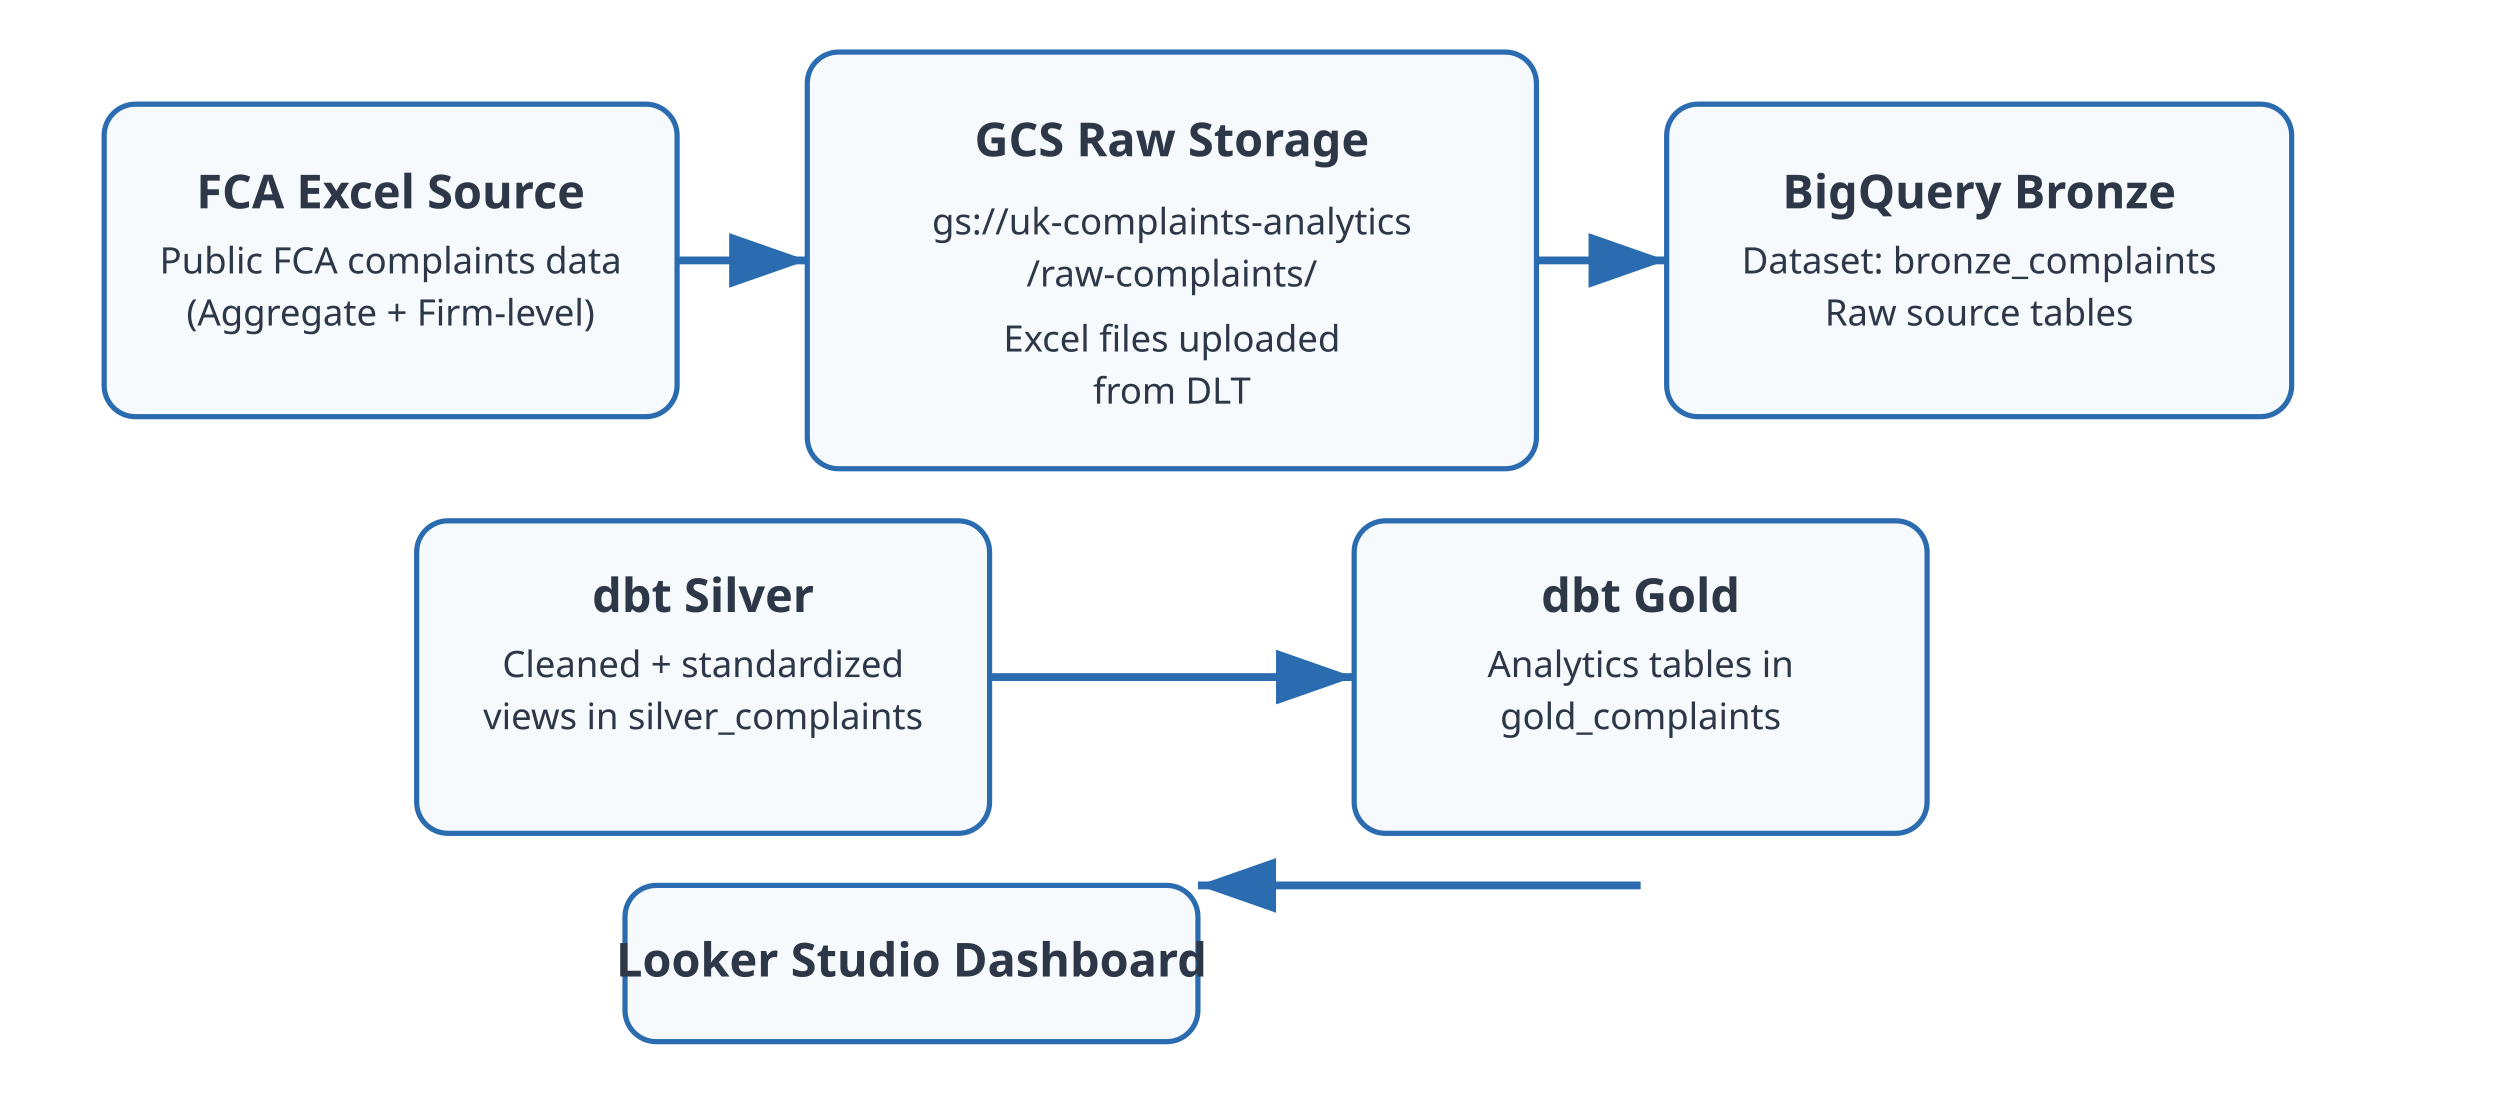
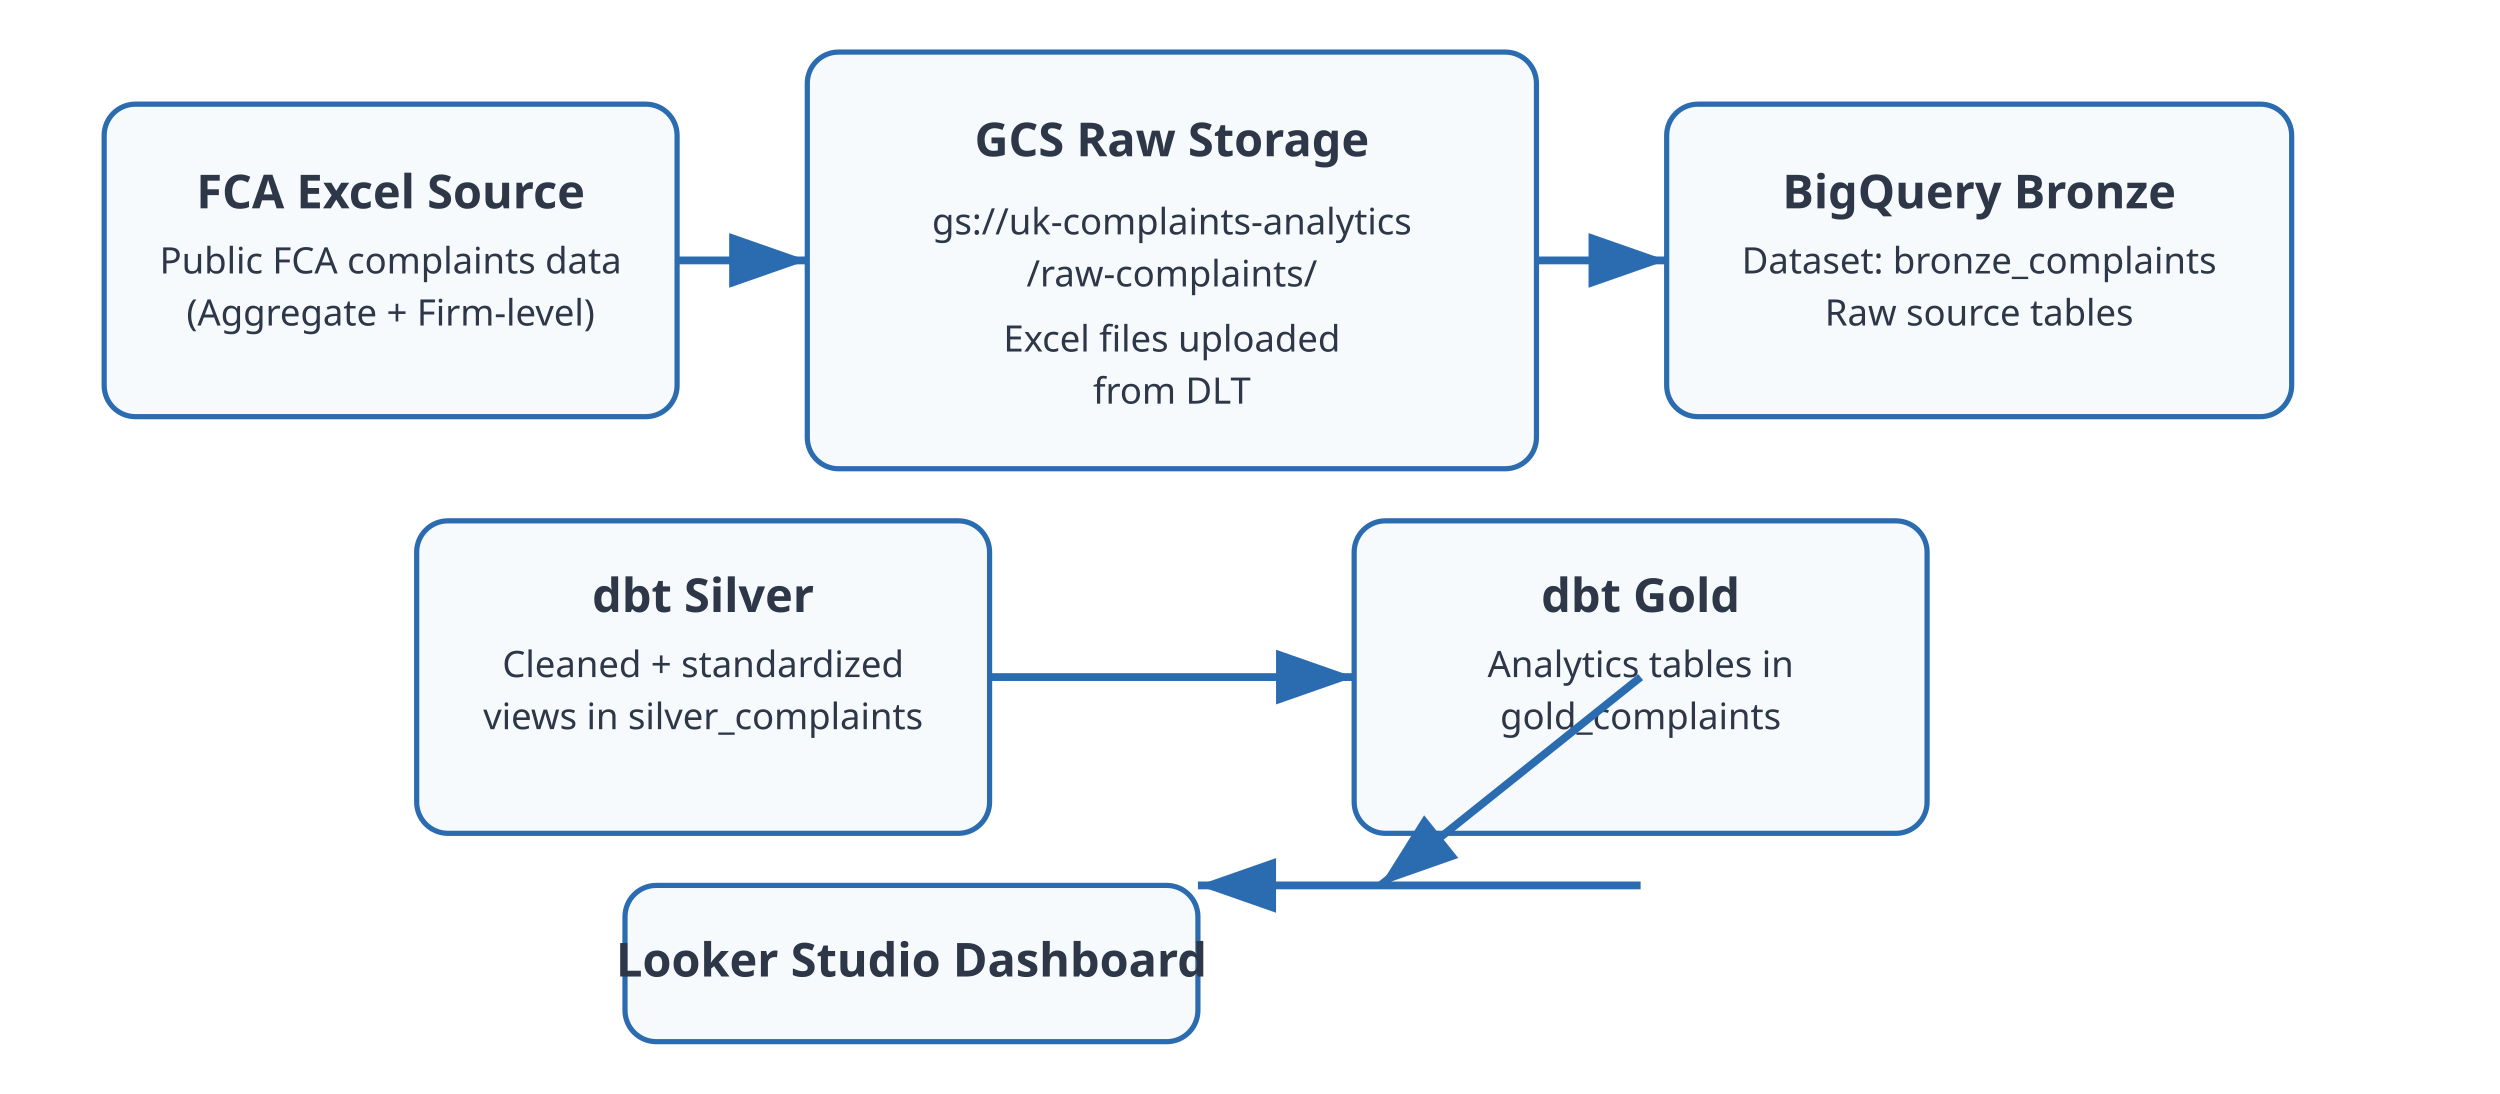
<svg xmlns="http://www.w3.org/2000/svg" width="960" height="420" viewBox="0 0 960 420" role="img" aria-label="UK Complaints Pipeline Workflow">
  <style>
    .box { fill: #f7fafc; stroke: #2b6cb0; stroke-width: 2; rx: 12; }
    .title { font: 600 18px 'Segoe UI', sans-serif; fill: #2d3748; }
    .label { font: 400 14px 'Segoe UI', sans-serif; fill: #2d3748; }
    .arrow { stroke: #2b6cb0; stroke-width: 3; fill: none; marker-end: url(#arrowhead); }
  </style>
  <defs>
    <marker id="arrowhead" markerWidth="10" markerHeight="7" refX="10" refY="3.5" orient="auto">
      <polygon points="0 0, 10 3.5, 0 7" fill="#2b6cb0" />
    </marker>
  </defs>
  <rect x="40" y="40" width="220" height="120" class="box" />
  <text x="150" y="80" class="title" text-anchor="middle">FCA Excel Source</text>
  <text x="150" y="105" class="label" text-anchor="middle">Public FCA complaints data</text>
  <text x="150" y="125" class="label" text-anchor="middle">(Aggregate + Firm-level)</text>
  <rect x="310" y="20" width="280" height="160" class="box" />
  <text x="450" y="60" class="title" text-anchor="middle">GCS Raw Storage</text>
  <text x="450" y="90" class="label" text-anchor="middle">gs://uk-complaints-analytics</text>
  <text x="450" y="110" class="label" text-anchor="middle">/raw-complaints/</text>
  <text x="450" y="135" class="label" text-anchor="middle">Excel files uploaded</text>
  <text x="450" y="155" class="label" text-anchor="middle">from DLT</text>
  <rect x="640" y="40" width="240" height="120" class="box" />
  <text x="760" y="80" class="title" text-anchor="middle">BigQuery Bronze</text>
  <text x="760" y="105" class="label" text-anchor="middle">Dataset: bronze_complaints</text>
  <text x="760" y="125" class="label" text-anchor="middle">Raw source tables</text>
  <path d="M260 100 L310 100" class="arrow" />
  <path d="M590 100 L640 100" class="arrow" />
  <rect x="160" y="200" width="220" height="120" class="box" />
  <text x="270" y="235" class="title" text-anchor="middle">dbt Silver</text>
  <text x="270" y="260" class="label" text-anchor="middle">Cleaned + standardized</text>
  <text x="270" y="280" class="label" text-anchor="middle">views in silver_complaints</text>
  <rect x="520" y="200" width="220" height="120" class="box" />
  <text x="630" y="235" class="title" text-anchor="middle">dbt Gold</text>
  <text x="630" y="260" class="label" text-anchor="middle">Analytics tables in</text>
  <text x="630" y="280" class="label" text-anchor="middle">gold_complaints</text>
  <path d="M380 260 L520 260" class="arrow" />
  <rect x="240" y="340" width="220" height="60" class="box" />
  <text x="350" y="375" class="title" text-anchor="middle">Looker Studio Dashboard</text>
+   <path d="M630 260 L530 340" class="arrow" />
  <path d="M630 340 L460 340" class="arrow" />
</svg>
